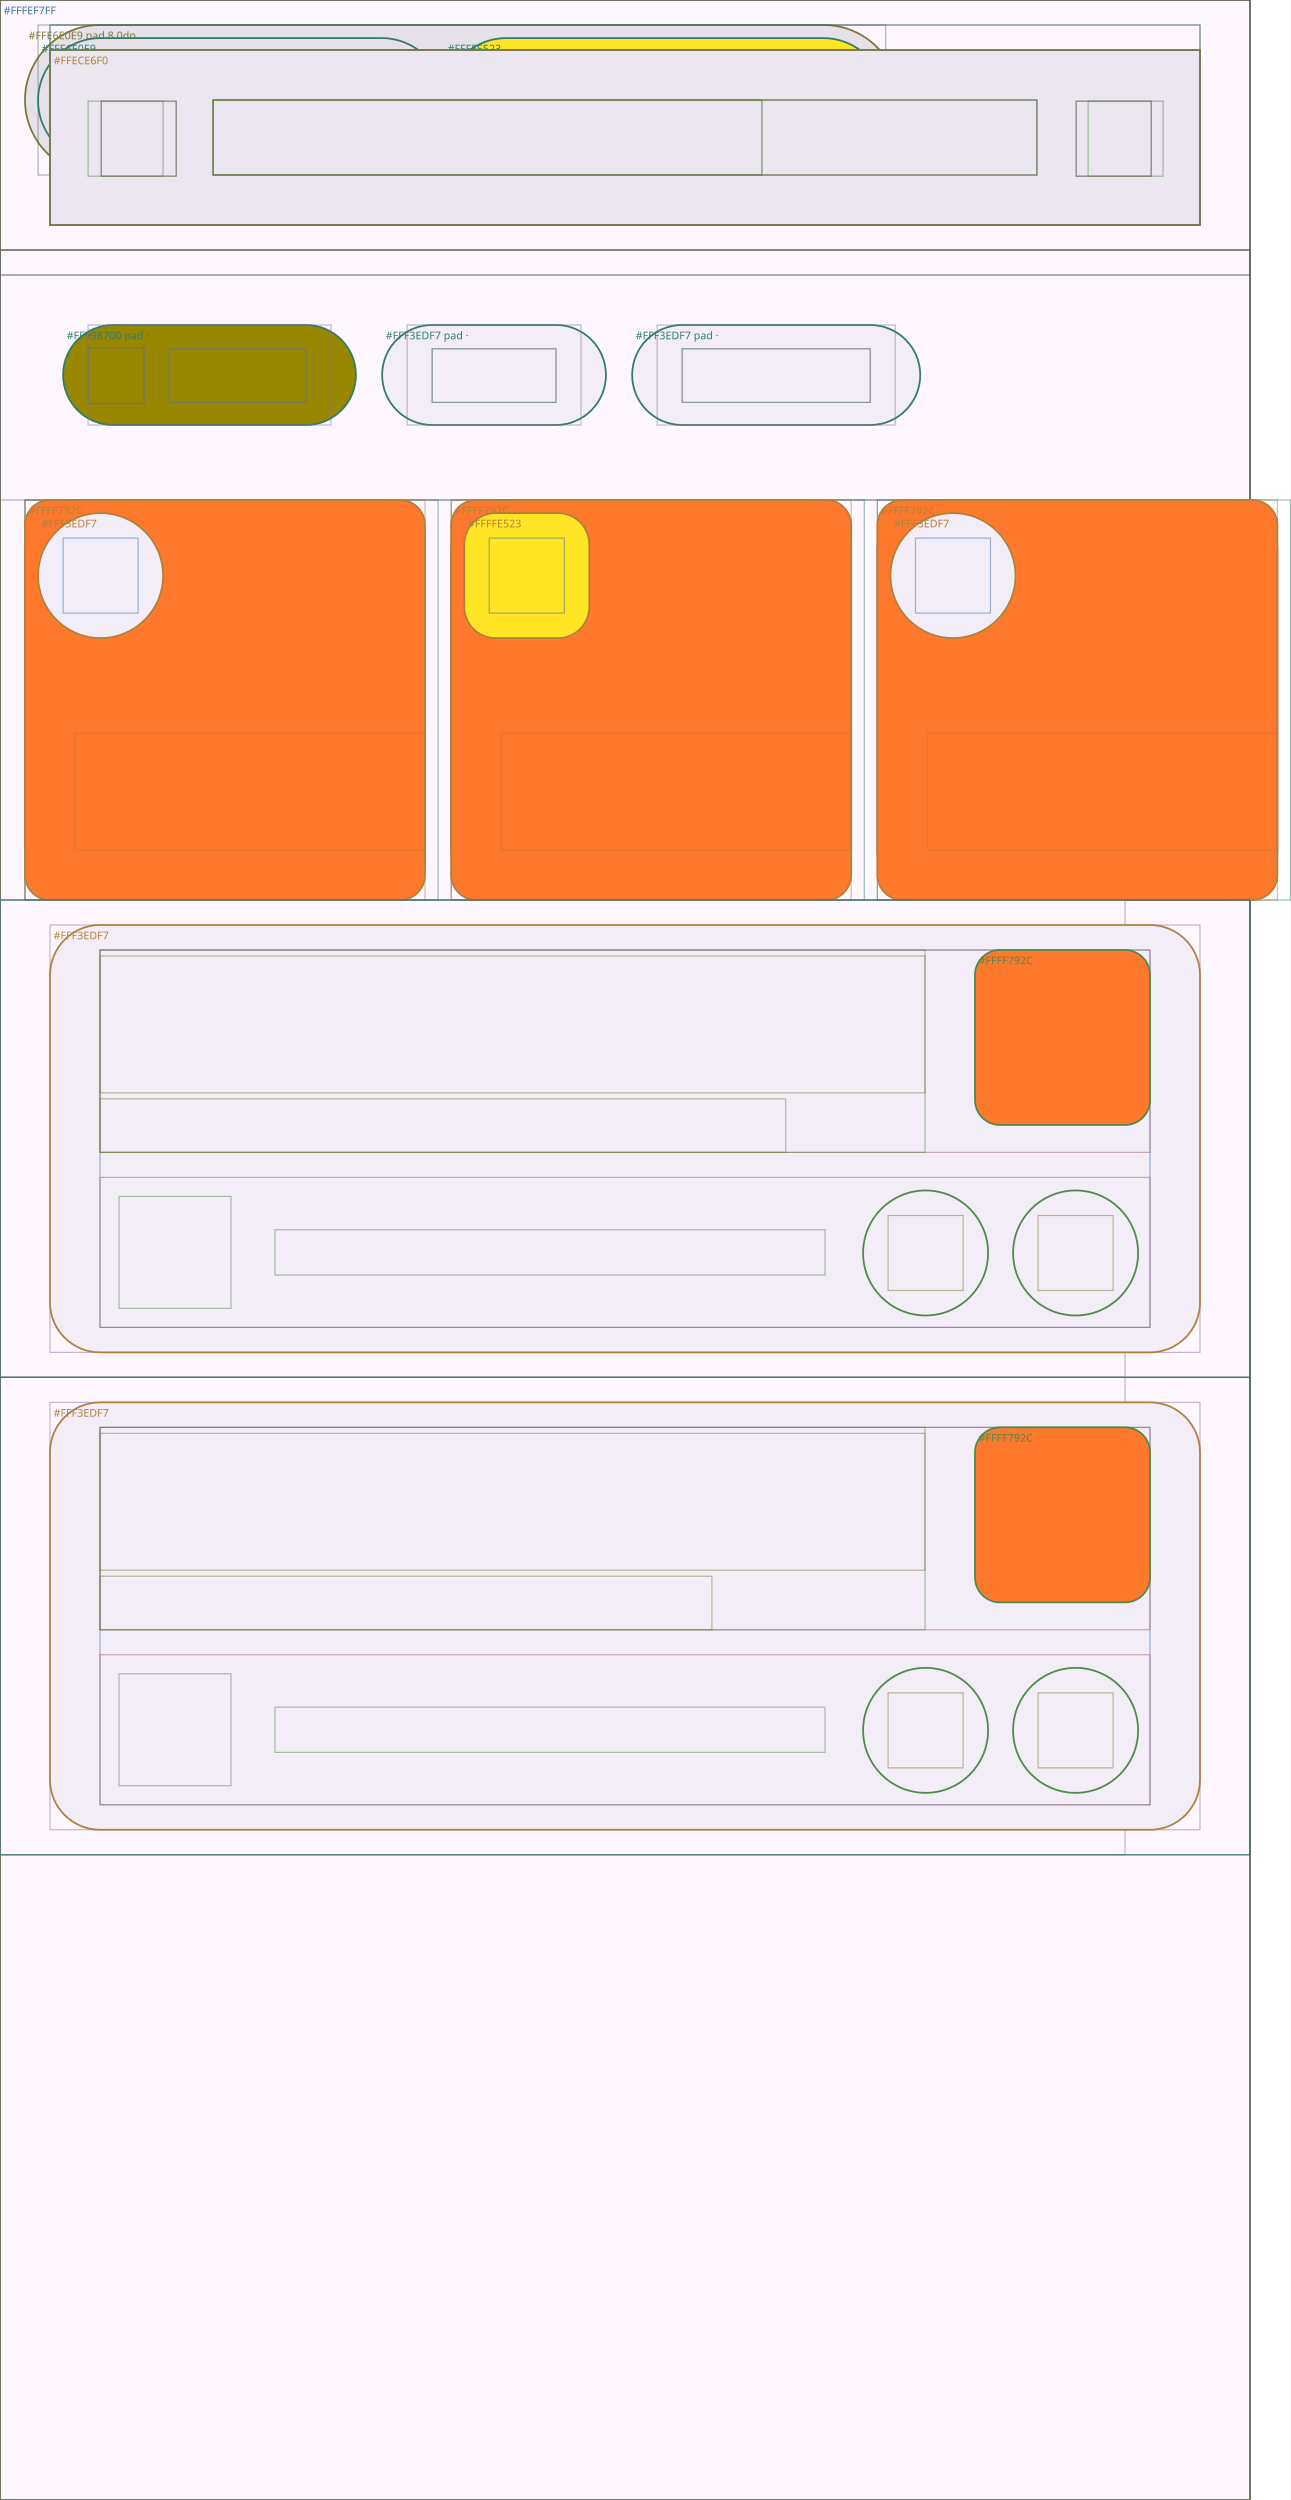
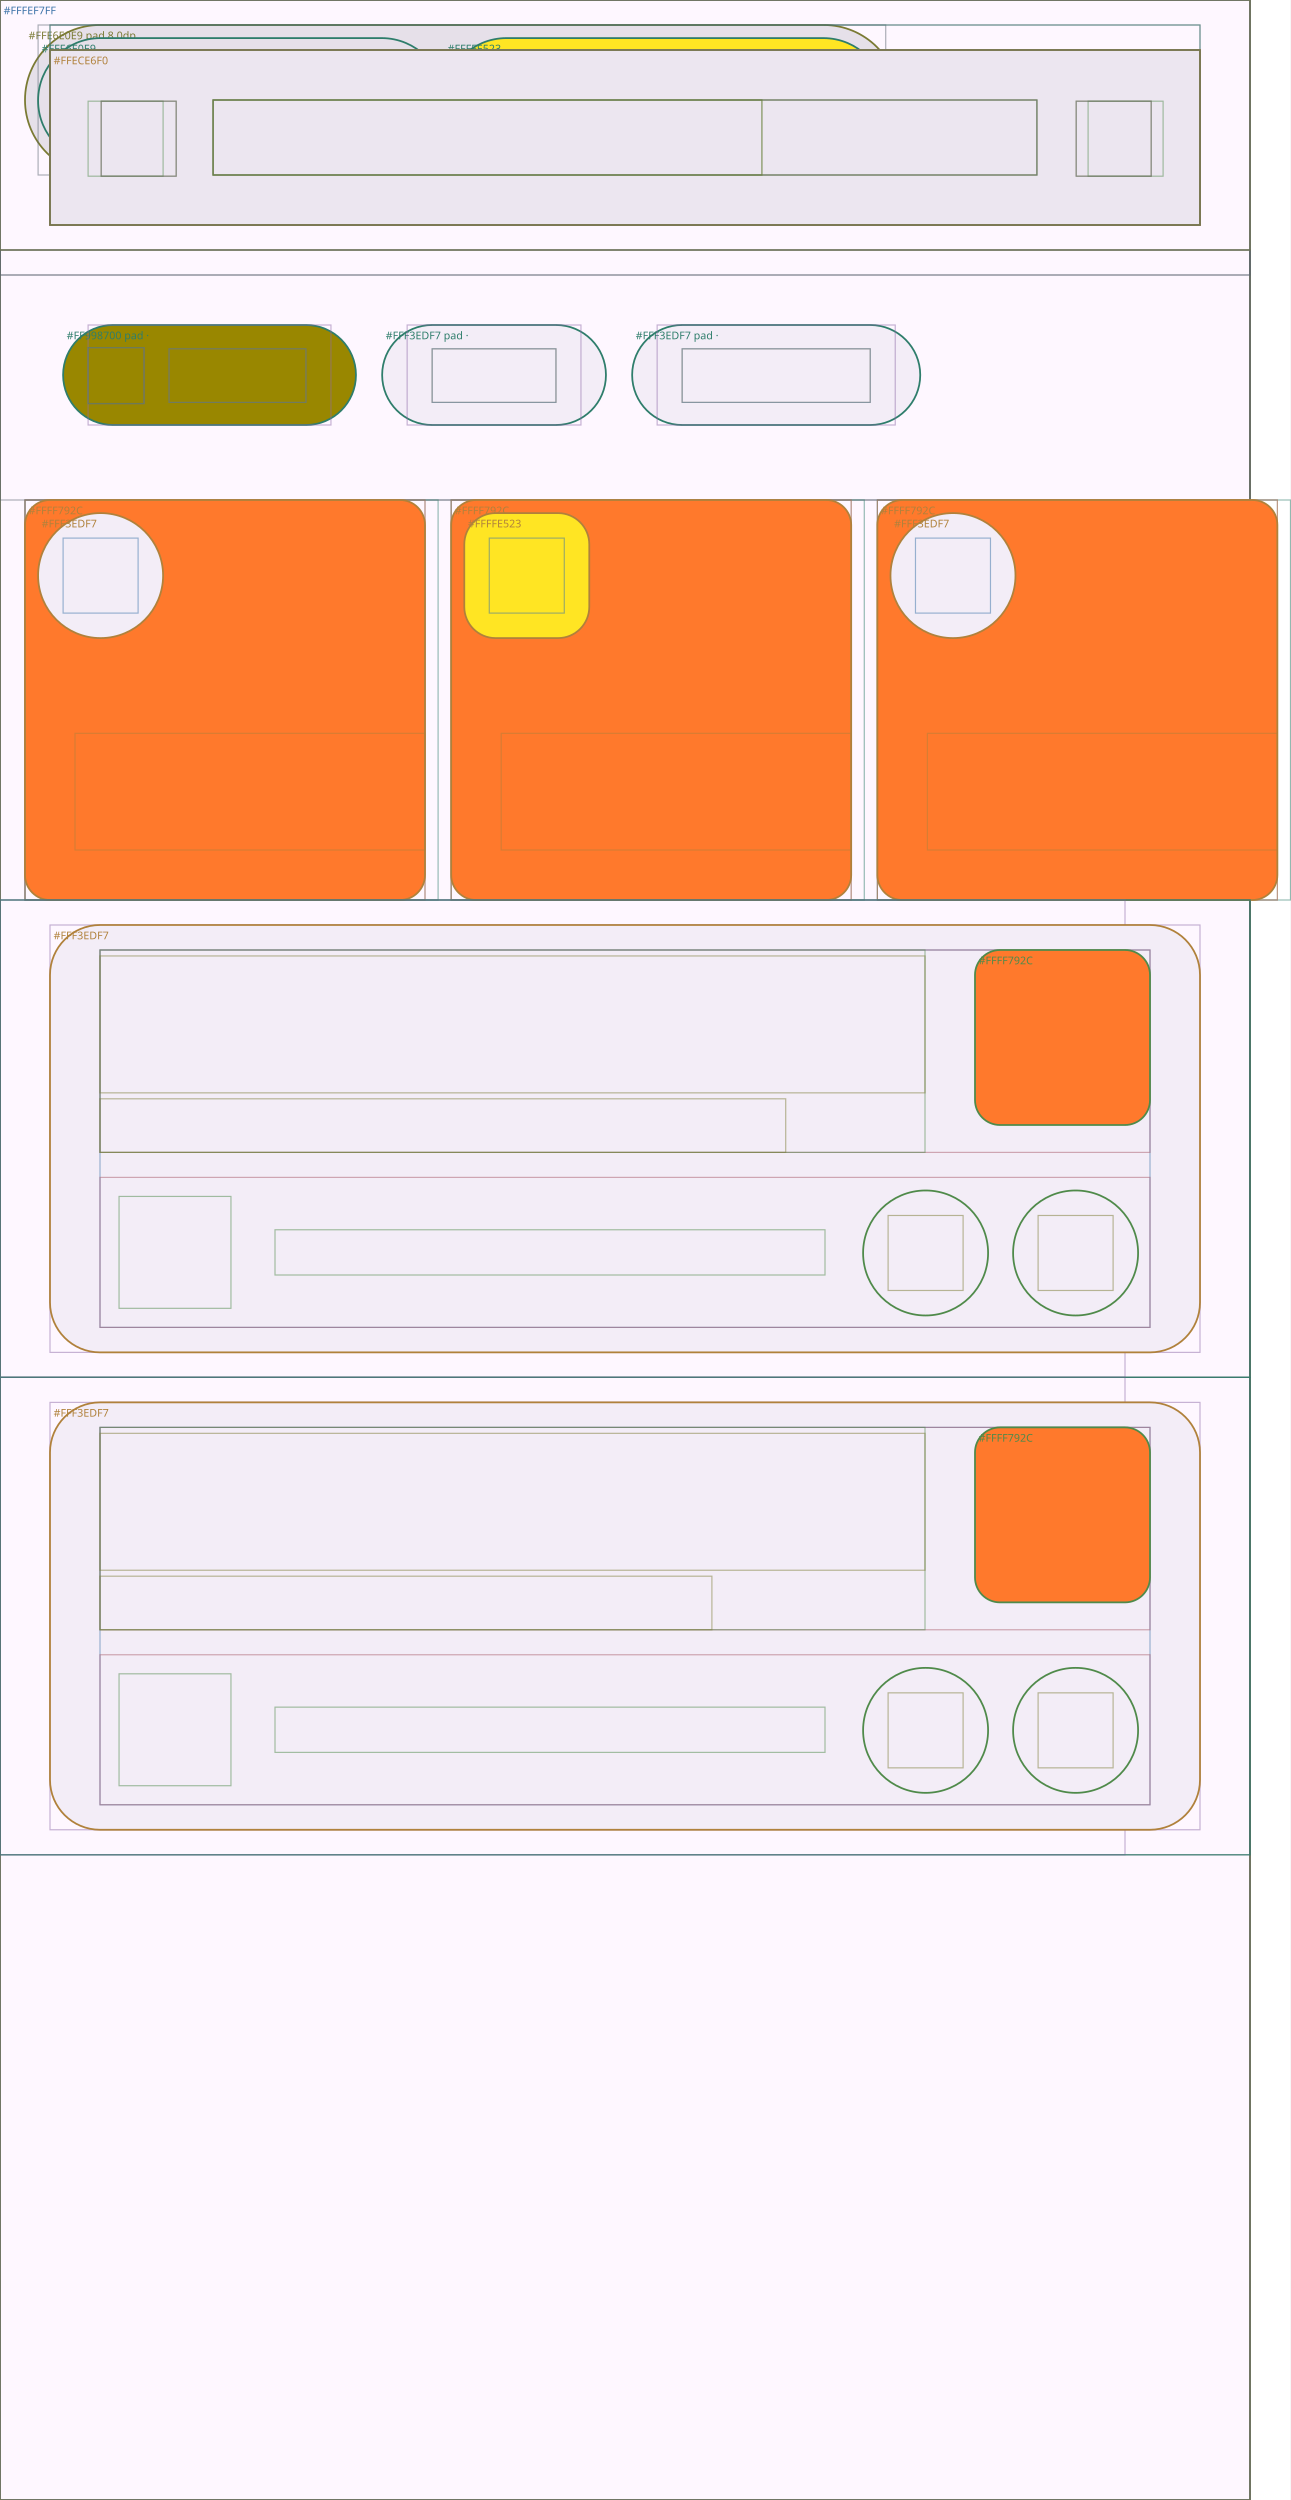
<svg xmlns="http://www.w3.org/2000/svg" viewBox="0 0 1084 2100" width="1084" height="2100" role="img" aria-label="Home/Screen layout wireframe">
  <rect width="1084" height="2100" fill="#ffffff" />
  <g>
    <rect x="0" y="0" width="1050" height="2100" fill="none" fill-opacity="0" stroke="#5B6470" stroke-width="1" stroke-opacity="0.5" />
  </g>
  <g>
    <rect x="0" y="0" width="1050" height="2100" fill="none" fill-opacity="0" stroke="#2E7D6B" stroke-width="1" stroke-opacity="0.5" />
  </g>
  <g>
    <rect x="0" y="0" width="1050" height="2100" fill="none" fill-opacity="0" stroke="#8E6BA8" stroke-width="1" stroke-opacity="0.5" />
  </g>
  <g>
    <rect x="0" y="0" width="1050" height="2100" fill="none" fill-opacity="0" stroke="#B0813B" stroke-width="1" stroke-opacity="0.5" />
  </g>
  <g>
    <rect x="0" y="0" width="1050" height="2100" fill="#FEF7FF" fill-opacity="1" stroke="#3B72A8" stroke-width="1.5" stroke-opacity="1" />
    <text x="3" y="12" font-family="system-ui, sans-serif" font-size="9" fill="#3B72A8">#FFFEF7FF</text>
  </g>
  <g>
    <rect x="0" y="0" width="1050" height="2100" fill="none" fill-opacity="0" stroke="#A85B6B" stroke-width="1" stroke-opacity="0.5" />
  </g>
  <g>
    <rect x="0" y="0" width="1050" height="2100" fill="none" fill-opacity="0" stroke="#A85B6B" stroke-width="1" stroke-opacity="0.5" />
  </g>
  <g>
    <rect x="0" y="0" width="1050" height="2100" fill="none" fill-opacity="0" stroke="#4F8A4A" stroke-width="1" stroke-opacity="0.5" />
  </g>
  <g>
    <rect x="0" y="210" width="1050" height="1890" fill="none" fill-opacity="0" stroke="#7A7A33" stroke-width="1" stroke-opacity="0.5" />
  </g>
  <g>
    <rect x="0" y="210" width="1050" height="21" fill="none" fill-opacity="0" stroke="#5B6470" stroke-width="1" stroke-opacity="0.5" />
  </g>
  <g>
    <rect x="0" y="210" width="1050" height="210" fill="none" fill-opacity="0" stroke="#5B6470" stroke-width="1" stroke-opacity="0.5" />
  </g>
  <g>
    <path d="M95,273 H257 A42,42 0 0 1 299,315 V315 A42,42 0 0 1 257,357 H95 A42,42 0 0 1 53,315 V315 A42,42 0 0 1 95,273 Z" fill="#998700" fill-opacity="1" stroke="#2E7D6B" stroke-width="1.5" stroke-opacity="1" />
    <text x="56" y="285" font-family="system-ui, sans-serif" font-size="9" fill="#2E7D6B">#FF998700  pad ·</text>
  </g>
  <g>
    <rect x="74" y="273" width="204" height="84" fill="none" fill-opacity="0" stroke="#8E6BA8" stroke-width="1" stroke-opacity="0.5" />
  </g>
  <g>
    <rect x="74" y="292" width="47" height="47" fill="none" fill-opacity="0" stroke="#B0813B" stroke-width="1" stroke-opacity="0.5" />
  </g>
  <g>
    <rect x="74" y="292" width="47" height="47" fill="none" fill-opacity="0" stroke="#3B72A8" stroke-width="1" stroke-opacity="0.5" />
  </g>
  <g>
    <rect x="74" y="292" width="47" height="47" fill="none" fill-opacity="0" stroke="#A85B6B" stroke-width="1" stroke-opacity="0.5" />
  </g>
  <g>
    <rect x="74" y="292" width="47" height="47" fill="none" fill-opacity="0" stroke="#4F8A4A" stroke-width="1" stroke-opacity="0.5" />
  </g>
  <g>
    <rect x="142" y="293" width="115" height="45" fill="none" fill-opacity="0" stroke="#B0813B" stroke-width="1" stroke-opacity="0.5" />
  </g>
  <g>
    <rect x="142" y="293" width="115" height="45" fill="none" fill-opacity="0" stroke="#3B72A8" stroke-width="1" stroke-opacity="0.5" />
  </g>
  <g>
    <path d="M363,273 H467 A42,42 0 0 1 509,315 V315 A42,42 0 0 1 467,357 H363 A42,42 0 0 1 321,315 V315 A42,42 0 0 1 363,273 Z" fill="#F3EDF7" fill-opacity="1" stroke="#2E7D6B" stroke-width="1.5" stroke-opacity="1" />
    <text x="324" y="285" font-family="system-ui, sans-serif" font-size="9" fill="#2E7D6B">#FFF3EDF7  pad ·</text>
  </g>
  <g>
    <rect x="342" y="273" width="146" height="84" fill="none" fill-opacity="0" stroke="#8E6BA8" stroke-width="1" stroke-opacity="0.5" />
  </g>
  <g>
    <rect x="363" y="293" width="104" height="45" fill="none" fill-opacity="0" stroke="#B0813B" stroke-width="1" stroke-opacity="0.5" />
  </g>
  <g>
    <rect x="363" y="293" width="104" height="45" fill="none" fill-opacity="0" stroke="#3B72A8" stroke-width="1" stroke-opacity="0.5" />
  </g>
  <g>
    <path d="M573,273 H731 A42,42 0 0 1 773,315 V315 A42,42 0 0 1 731,357 H573 A42,42 0 0 1 531,315 V315 A42,42 0 0 1 573,273 Z" fill="#F3EDF7" fill-opacity="1" stroke="#2E7D6B" stroke-width="1.5" stroke-opacity="1" />
    <text x="534" y="285" font-family="system-ui, sans-serif" font-size="9" fill="#2E7D6B">#FFF3EDF7  pad ·</text>
  </g>
  <g>
    <rect x="552" y="273" width="200" height="84" fill="none" fill-opacity="0" stroke="#8E6BA8" stroke-width="1" stroke-opacity="0.5" />
  </g>
  <g>
    <rect x="573" y="293" width="158" height="45" fill="none" fill-opacity="0" stroke="#B0813B" stroke-width="1" stroke-opacity="0.5" />
  </g>
  <g>
    <rect x="573" y="293" width="158" height="45" fill="none" fill-opacity="0" stroke="#3B72A8" stroke-width="1" stroke-opacity="0.5" />
  </g>
  <g>
    <rect x="0" y="210" width="1050" height="21" fill="none" fill-opacity="0" stroke="#5B6470" stroke-width="1" stroke-opacity="0.5" />
  </g>
  <g>
    <rect x="21" y="420" width="1029" height="336" fill="none" fill-opacity="0" stroke="#5B6470" stroke-width="1" stroke-opacity="0.5" />
  </g>
  <g>
    <rect x="737" y="420" width="347" height="336" fill="none" fill-opacity="0" stroke="#2E7D6B" stroke-width="1" stroke-opacity="0.5" />
  </g>
  <g>
-     <path d="M779,420 H1031 A42,42 0 0 1 1073,462 V714 A42,42 0 0 1 1031,756 H779 A42,42 0 0 1 737,714 V462 A42,42 0 0 1 779,420 Z" fill="none" fill-opacity="0" stroke="#8E6BA8" stroke-width="1.5" stroke-opacity="1" />
+     <rect x="737" y="420" width="336" height="336" fill="none" fill-opacity="0" stroke="#8E6BA8" stroke-width="1" stroke-opacity="0.5" />
  </g>
  <g>
    <path d="M758,420 H1052 A21,21 0 0 1 1073,441 V735 A21,21 0 0 1 1052,756 H758 A21,21 0 0 1 737,735 V441 A21,21 0 0 1 758,420 Z" fill="#FF792C" fill-opacity="1" stroke="#B0813B" stroke-width="1.5" stroke-opacity="1" />
    <text x="740" y="432" font-family="system-ui, sans-serif" font-size="9" fill="#B0813B">#FFFF792C</text>
  </g>
  <g>
    <path d="M800.5,431 H800.5 A52.5,52.5 0 0 1 853,483.5 V483.5 A52.5,52.5 0 0 1 800.5,536 H800.5 A52.5,52.5 0 0 1 748,483.5 V483.5 A52.5,52.5 0 0 1 800.5,431 Z" fill="#F3EDF7" fill-opacity="1" stroke="#B0813B" stroke-width="1.5" stroke-opacity="1" />
    <text x="751" y="443" font-family="system-ui, sans-serif" font-size="9" fill="#B0813B">#FFF3EDF7</text>
  </g>
  <g>
    <rect x="769" y="452" width="63" height="63" fill="none" fill-opacity="0" stroke="#3B72A8" stroke-width="1" stroke-opacity="0.5" />
  </g>
  <g>
    <rect x="737" y="420" width="336" height="336" fill="none" fill-opacity="0" stroke="#B0813B" stroke-width="1" stroke-opacity="0.5" />
  </g>
  <g>
    <rect x="779" y="616" width="294" height="98" fill="none" fill-opacity="0" stroke="#B0813B" stroke-width="1" stroke-opacity="0.5" />
  </g>
  <g>
    <rect x="21" y="420" width="347" height="336" fill="none" fill-opacity="0" stroke="#2E7D6B" stroke-width="1" stroke-opacity="0.5" />
  </g>
  <g>
-     <path d="M63,420 H315 A42,42 0 0 1 357,462 V714 A42,42 0 0 1 315,756 H63 A42,42 0 0 1 21,714 V462 A42,42 0 0 1 63,420 Z" fill="none" fill-opacity="0" stroke="#8E6BA8" stroke-width="1.5" stroke-opacity="1" />
+     <rect x="21" y="420" width="336" height="336" fill="none" fill-opacity="0" stroke="#8E6BA8" stroke-width="1" stroke-opacity="0.5" />
  </g>
  <g>
    <path d="M42,420 H336 A21,21 0 0 1 357,441 V735 A21,21 0 0 1 336,756 H42 A21,21 0 0 1 21,735 V441 A21,21 0 0 1 42,420 Z" fill="#FF792C" fill-opacity="1" stroke="#B0813B" stroke-width="1.5" stroke-opacity="1" />
    <text x="24" y="432" font-family="system-ui, sans-serif" font-size="9" fill="#B0813B">#FFFF792C</text>
  </g>
  <g>
    <path d="M84.5,431 H84.5 A52.5,52.5 0 0 1 137,483.5 V483.5 A52.5,52.5 0 0 1 84.5,536 H84.5 A52.5,52.5 0 0 1 32,483.5 V483.5 A52.5,52.5 0 0 1 84.5,431 Z" fill="#F3EDF7" fill-opacity="1" stroke="#B0813B" stroke-width="1.5" stroke-opacity="1" />
    <text x="35" y="443" font-family="system-ui, sans-serif" font-size="9" fill="#B0813B">#FFF3EDF7</text>
  </g>
  <g>
    <rect x="53" y="452" width="63" height="63" fill="none" fill-opacity="0" stroke="#3B72A8" stroke-width="1" stroke-opacity="0.5" />
  </g>
  <g>
    <rect x="21" y="420" width="336" height="336" fill="none" fill-opacity="0" stroke="#B0813B" stroke-width="1" stroke-opacity="0.5" />
  </g>
  <g>
    <rect x="63" y="616" width="294" height="98" fill="none" fill-opacity="0" stroke="#B0813B" stroke-width="1" stroke-opacity="0.5" />
  </g>
  <g>
    <rect x="379" y="420" width="347" height="336" fill="none" fill-opacity="0" stroke="#2E7D6B" stroke-width="1" stroke-opacity="0.5" />
  </g>
  <g>
-     <path d="M421,420 H673 A42,42 0 0 1 715,462 V714 A42,42 0 0 1 673,756 H421 A42,42 0 0 1 379,714 V462 A42,42 0 0 1 421,420 Z" fill="none" fill-opacity="0" stroke="#8E6BA8" stroke-width="1.5" stroke-opacity="1" />
+     <rect x="379" y="420" width="336" height="336" fill="none" fill-opacity="0" stroke="#8E6BA8" stroke-width="1" stroke-opacity="0.5" />
  </g>
  <g>
    <path d="M400,420 H694 A21,21 0 0 1 715,441 V735 A21,21 0 0 1 694,756 H400 A21,21 0 0 1 379,735 V441 A21,21 0 0 1 400,420 Z" fill="#FF792C" fill-opacity="1" stroke="#B0813B" stroke-width="1.5" stroke-opacity="1" />
    <text x="382" y="432" font-family="system-ui, sans-serif" font-size="9" fill="#B0813B">#FFFF792C</text>
  </g>
  <g>
    <path d="M416.25,431 H468.75 A26.25,26.25 0 0 1 495,457.25 V509.75 A26.25,26.25 0 0 1 468.75,536 H416.25 A26.25,26.25 0 0 1 390,509.75 V457.25 A26.25,26.25 0 0 1 416.25,431 Z" fill="#FFE523" fill-opacity="1" stroke="#B0813B" stroke-width="1.5" stroke-opacity="1" />
    <text x="393" y="443" font-family="system-ui, sans-serif" font-size="9" fill="#B0813B">#FFFFE523</text>
  </g>
  <g>
    <rect x="411" y="452" width="63" height="63" fill="none" fill-opacity="0" stroke="#3B72A8" stroke-width="1" stroke-opacity="0.5" />
  </g>
  <g>
    <rect x="379" y="420" width="336" height="336" fill="none" fill-opacity="0" stroke="#B0813B" stroke-width="1" stroke-opacity="0.5" />
  </g>
  <g>
    <rect x="421" y="616" width="294" height="98" fill="none" fill-opacity="0" stroke="#B0813B" stroke-width="1" stroke-opacity="0.5" />
  </g>
  <g>
    <rect x="0" y="756" width="1050" height="401" fill="none" fill-opacity="0" stroke="#5B6470" stroke-width="1" stroke-opacity="0.5" />
  </g>
  <g>
    <rect x="0" y="756" width="1050" height="401" fill="none" fill-opacity="0" stroke="#2E7D6B" stroke-width="1" stroke-opacity="0.5" />
  </g>
  <g>
    <rect x="0" y="756" width="945" height="401" fill="none" fill-opacity="0" stroke="#8E6BA8" stroke-width="1" stroke-opacity="0.5" />
  </g>
  <g>
    <rect x="882" y="925" width="63" height="63" fill="none" fill-opacity="0" stroke="#B0813B" stroke-width="1" stroke-opacity="0.5" />
  </g>
  <g>
    <rect x="0" y="756" width="1050" height="401" fill="none" fill-opacity="0" stroke="#2E7D6B" stroke-width="1" stroke-opacity="0.5" />
  </g>
  <g>
    <rect x="42" y="777" width="966" height="359" fill="none" fill-opacity="0" stroke="#8E6BA8" stroke-width="1" stroke-opacity="0.5" />
  </g>
  <g>
    <path d="M84,777 H966 A42,42 0 0 1 1008,819 V1094 A42,42 0 0 1 966,1136 H84 A42,42 0 0 1 42,1094 V819 A42,42 0 0 1 84,777 Z" fill="#F3EDF7" fill-opacity="1" stroke="#B0813B" stroke-width="1.5" stroke-opacity="1" />
    <text x="45" y="789" font-family="system-ui, sans-serif" font-size="9" fill="#B0813B">#FFF3EDF7</text>
  </g>
  <g>
    <rect x="84" y="798" width="882" height="317" fill="none" fill-opacity="0" stroke="#3B72A8" stroke-width="1" stroke-opacity="0.5" />
  </g>
  <g>
    <rect x="84" y="798" width="882" height="170" fill="none" fill-opacity="0" stroke="#A85B6B" stroke-width="1" stroke-opacity="0.5" />
  </g>
  <g>
    <rect x="84" y="798" width="693" height="170" fill="none" fill-opacity="0" stroke="#4F8A4A" stroke-width="1" stroke-opacity="0.5" />
  </g>
  <g>
    <rect x="84" y="803" width="693" height="115" fill="none" fill-opacity="0" stroke="#7A7A33" stroke-width="1" stroke-opacity="0.5" />
  </g>
  <g>
    <rect x="84" y="923" width="576" height="45" fill="none" fill-opacity="0" stroke="#7A7A33" stroke-width="1" stroke-opacity="0.5" />
  </g>
  <g>
    <path d="M840,798 H945 A21,21 0 0 1 966,819 V924 A21,21 0 0 1 945,945 H840 A21,21 0 0 1 819,924 V819 A21,21 0 0 1 840,798 Z" fill="#FF792C" fill-opacity="1" stroke="#4F8A4A" stroke-width="1.5" stroke-opacity="1" />
    <text x="822" y="810" font-family="system-ui, sans-serif" font-size="9" fill="#4F8A4A">#FFFF792C</text>
  </g>
  <g>
    <rect x="84" y="989" width="882" height="126" fill="none" fill-opacity="0" stroke="#A85B6B" stroke-width="1" stroke-opacity="0.5" />
  </g>
  <g>
    <rect x="100" y="1005" width="94" height="94" fill="none" fill-opacity="0" stroke="#4F8A4A" stroke-width="1" stroke-opacity="0.5" />
  </g>
  <g>
    <rect x="231" y="1033" width="462" height="38" fill="none" fill-opacity="0" stroke="#4F8A4A" stroke-width="1" stroke-opacity="0.5" />
  </g>
  <g>
    <path d="M777.5,1000 H777.5 A52.5,52.5 0 0 1 830,1052.5 V1052.5 A52.5,52.5 0 0 1 777.5,1105 H777.5 A52.5,52.5 0 0 1 725,1052.5 V1052.5 A52.5,52.5 0 0 1 777.5,1000 Z" fill="none" fill-opacity="0" stroke="#4F8A4A" stroke-width="1.5" stroke-opacity="1" />
  </g>
  <g>
    <rect x="746" y="1021" width="63" height="63" fill="none" fill-opacity="0" stroke="#7A7A33" stroke-width="1" stroke-opacity="0.5" />
  </g>
  <g>
    <path d="M903.5,1000 H903.5 A52.5,52.5 0 0 1 956,1052.5 V1052.5 A52.5,52.5 0 0 1 903.5,1105 H903.5 A52.5,52.5 0 0 1 851,1052.5 V1052.5 A52.5,52.5 0 0 1 903.5,1000 Z" fill="none" fill-opacity="0" stroke="#4F8A4A" stroke-width="1.5" stroke-opacity="1" />
  </g>
  <g>
    <rect x="872" y="1021" width="63" height="63" fill="none" fill-opacity="0" stroke="#7A7A33" stroke-width="1" stroke-opacity="0.5" />
  </g>
  <g>
    <rect x="0" y="1157" width="1050" height="401" fill="none" fill-opacity="0" stroke="#5B6470" stroke-width="1" stroke-opacity="0.5" />
  </g>
  <g>
    <rect x="0" y="1157" width="1050" height="401" fill="none" fill-opacity="0" stroke="#2E7D6B" stroke-width="1" stroke-opacity="0.5" />
  </g>
  <g>
    <rect x="0" y="1157" width="945" height="401" fill="none" fill-opacity="0" stroke="#8E6BA8" stroke-width="1" stroke-opacity="0.5" />
  </g>
  <g>
    <rect x="882" y="1326" width="63" height="63" fill="none" fill-opacity="0" stroke="#B0813B" stroke-width="1" stroke-opacity="0.5" />
  </g>
  <g>
    <rect x="0" y="1157" width="1050" height="401" fill="none" fill-opacity="0" stroke="#2E7D6B" stroke-width="1" stroke-opacity="0.5" />
  </g>
  <g>
    <rect x="42" y="1178" width="966" height="359" fill="none" fill-opacity="0" stroke="#8E6BA8" stroke-width="1" stroke-opacity="0.5" />
  </g>
  <g>
    <path d="M84,1178 H966 A42,42 0 0 1 1008,1220 V1495 A42,42 0 0 1 966,1537 H84 A42,42 0 0 1 42,1495 V1220 A42,42 0 0 1 84,1178 Z" fill="#F3EDF7" fill-opacity="1" stroke="#B0813B" stroke-width="1.5" stroke-opacity="1" />
    <text x="45" y="1190" font-family="system-ui, sans-serif" font-size="9" fill="#B0813B">#FFF3EDF7</text>
  </g>
  <g>
    <rect x="84" y="1199" width="882" height="317" fill="none" fill-opacity="0" stroke="#3B72A8" stroke-width="1" stroke-opacity="0.5" />
  </g>
  <g>
    <rect x="84" y="1199" width="882" height="170" fill="none" fill-opacity="0" stroke="#A85B6B" stroke-width="1" stroke-opacity="0.5" />
  </g>
  <g>
    <rect x="84" y="1199" width="693" height="170" fill="none" fill-opacity="0" stroke="#4F8A4A" stroke-width="1" stroke-opacity="0.5" />
  </g>
  <g>
    <rect x="84" y="1204" width="693" height="115" fill="none" fill-opacity="0" stroke="#7A7A33" stroke-width="1" stroke-opacity="0.5" />
  </g>
  <g>
    <rect x="84" y="1324" width="514" height="45" fill="none" fill-opacity="0" stroke="#7A7A33" stroke-width="1" stroke-opacity="0.5" />
  </g>
  <g>
    <path d="M840,1199 H945 A21,21 0 0 1 966,1220 V1325 A21,21 0 0 1 945,1346 H840 A21,21 0 0 1 819,1325 V1220 A21,21 0 0 1 840,1199 Z" fill="#FF792C" fill-opacity="1" stroke="#4F8A4A" stroke-width="1.5" stroke-opacity="1" />
    <text x="822" y="1211" font-family="system-ui, sans-serif" font-size="9" fill="#4F8A4A">#FFFF792C</text>
  </g>
  <g>
    <rect x="84" y="1390" width="882" height="126" fill="none" fill-opacity="0" stroke="#A85B6B" stroke-width="1" stroke-opacity="0.5" />
  </g>
  <g>
    <rect x="100" y="1406" width="94" height="94" fill="none" fill-opacity="0" stroke="#4F8A4A" stroke-width="1" stroke-opacity="0.5" />
  </g>
  <g>
    <rect x="231" y="1434" width="462" height="38" fill="none" fill-opacity="0" stroke="#4F8A4A" stroke-width="1" stroke-opacity="0.5" />
  </g>
  <g>
    <path d="M777.5,1401 H777.5 A52.5,52.5 0 0 1 830,1453.5 V1453.5 A52.5,52.5 0 0 1 777.5,1506 H777.5 A52.5,52.5 0 0 1 725,1453.5 V1453.5 A52.5,52.5 0 0 1 777.5,1401 Z" fill="none" fill-opacity="0" stroke="#4F8A4A" stroke-width="1.5" stroke-opacity="1" />
  </g>
  <g>
    <rect x="746" y="1422" width="63" height="63" fill="none" fill-opacity="0" stroke="#7A7A33" stroke-width="1" stroke-opacity="0.5" />
  </g>
  <g>
    <path d="M903.5,1401 H903.5 A52.5,52.5 0 0 1 956,1453.5 V1453.5 A52.5,52.5 0 0 1 903.5,1506 H903.5 A52.5,52.5 0 0 1 851,1453.5 V1453.5 A52.5,52.5 0 0 1 903.5,1401 Z" fill="none" fill-opacity="0" stroke="#4F8A4A" stroke-width="1.5" stroke-opacity="1" />
  </g>
  <g>
    <rect x="872" y="1422" width="63" height="63" fill="none" fill-opacity="0" stroke="#7A7A33" stroke-width="1" stroke-opacity="0.5" />
  </g>
  <g>
    <path d="M84,21 H692 A63,63 0 0 1 755,84 V84 A63,63 0 0 1 692,147 H84 A63,63 0 0 1 21,84 V84 A63,63 0 0 1 84,21 Z" fill="#E6E0E9" fill-opacity="1" stroke="#7A7A33" stroke-width="1.5" stroke-opacity="1" />
    <text x="24" y="33" font-family="system-ui, sans-serif" font-size="9" fill="#7A7A33">#FFE6E0E9  pad 8.0dp</text>
  </g>
  <g>
    <rect x="32" y="21" width="712" height="126" fill="none" fill-opacity="0" stroke="#5B6470" stroke-width="1" stroke-opacity="0.5" />
  </g>
  <g>
    <path d="M84.5,32 H320.5 A52.5,52.5 0 0 1 373,84.5 V84.5 A52.5,52.5 0 0 1 320.5,137 H84.5 A52.5,52.5 0 0 1 32,84.5 V84.5 A52.5,52.5 0 0 1 84.5,32 Z" fill="#E6E0E9" fill-opacity="1" stroke="#2E7D6B" stroke-width="1.5" stroke-opacity="1" />
    <text x="35" y="44" font-family="system-ui, sans-serif" font-size="9" fill="#2E7D6B">#FFE6E0E9</text>
  </g>
  <g>
    <rect x="95" y="53" width="215" height="63" fill="none" fill-opacity="0" stroke="#8E6BA8" stroke-width="1" stroke-opacity="0.5" />
  </g>
  <g>
    <rect x="95" y="53" width="215" height="63" fill="none" fill-opacity="0" stroke="#B0813B" stroke-width="1" stroke-opacity="0.5" />
  </g>
  <g>
    <rect x="95" y="53" width="63" height="63" fill="none" fill-opacity="0" stroke="#3B72A8" stroke-width="1" stroke-opacity="0.5" />
  </g>
  <g>
    <rect x="179" y="53" width="131" height="53" fill="none" fill-opacity="0" stroke="#3B72A8" stroke-width="1" stroke-opacity="0.5" />
  </g>
  <g>
    <path d="M425.5,32 H691.5 A52.5,52.5 0 0 1 744,84.5 V84.5 A52.5,52.5 0 0 1 691.5,137 H425.5 A52.5,52.5 0 0 1 373,84.5 V84.5 A52.5,52.5 0 0 1 425.5,32 Z" fill="#FFE523" fill-opacity="1" stroke="#2E7D6B" stroke-width="1.5" stroke-opacity="1" />
    <text x="376" y="44" font-family="system-ui, sans-serif" font-size="9" fill="#2E7D6B">#FFFFE523</text>
  </g>
  <g>
    <rect x="436" y="53" width="245" height="63" fill="none" fill-opacity="0" stroke="#8E6BA8" stroke-width="1" stroke-opacity="0.5" />
  </g>
  <g>
    <rect x="436" y="53" width="245" height="63" fill="none" fill-opacity="0" stroke="#B0813B" stroke-width="1" stroke-opacity="0.5" />
  </g>
  <g>
    <rect x="436" y="53" width="63" height="63" fill="none" fill-opacity="0" stroke="#3B72A8" stroke-width="1" stroke-opacity="0.5" />
  </g>
  <g>
    <rect x="520" y="53" width="161" height="53" fill="none" fill-opacity="0" stroke="#3B72A8" stroke-width="1" stroke-opacity="0.5" />
  </g>
  <g>
    <rect x="0" y="0" width="1050" height="210" fill="none" fill-opacity="0" stroke="#7A7A33" stroke-width="1" stroke-opacity="0.5" />
  </g>
  <g>
    <rect x="42" y="21" width="966" height="168" fill="none" fill-opacity="0" stroke="#5B6470" stroke-width="1" stroke-opacity="0.5" />
  </g>
  <g>
    <rect x="42" y="21" width="966" height="168" fill="none" fill-opacity="0" stroke="#2E7D6B" stroke-width="1" stroke-opacity="0.5" />
  </g>
  <g>
    <rect x="42" y="42" width="966" height="147" fill="none" fill-opacity="0" stroke="#8E6BA8" stroke-width="1" stroke-opacity="0.5" />
  </g>
  <g>
    <rect x="42" y="42" width="966" height="147" fill="#ECE6F0" fill-opacity="1" stroke="#B0813B" stroke-width="1.5" stroke-opacity="1" />
    <text x="45" y="54" font-family="system-ui, sans-serif" font-size="9" fill="#B0813B">#FFECE6F0</text>
  </g>
  <g>
    <rect x="42" y="42" width="966" height="147" fill="none" fill-opacity="0" stroke="#8E6BA8" stroke-width="1" stroke-opacity="0.5" />
  </g>
  <g>
    <rect x="42" y="42" width="966" height="147" fill="none" fill-opacity="0" stroke="#B0813B" stroke-width="1" stroke-opacity="0.5" />
  </g>
  <g>
    <rect x="42" y="42" width="966" height="147" fill="none" fill-opacity="0" stroke="#3B72A8" stroke-width="1" stroke-opacity="0.5" />
  </g>
  <g>
    <rect x="42" y="42" width="966" height="147" fill="none" fill-opacity="0" stroke="#A85B6B" stroke-width="1" stroke-opacity="0.5" />
  </g>
  <g>
    <rect x="42" y="42" width="966" height="147" fill="none" fill-opacity="0" stroke="#4F8A4A" stroke-width="1" stroke-opacity="0.5" />
  </g>
  <g>
    <rect x="42" y="42" width="966" height="147" fill="none" fill-opacity="0" stroke="#7A7A33" stroke-width="1" stroke-opacity="0.5" />
  </g>
  <g>
    <rect x="74" y="85" width="63" height="63" fill="none" fill-opacity="0" stroke="#4F8A4A" stroke-width="1" stroke-opacity="0.5" />
  </g>
  <g>
    <rect x="85" y="85" width="63" height="63" fill="none" fill-opacity="0" stroke="#7A7A33" stroke-width="1" stroke-opacity="0.5" />
  </g>
  <g>
    <rect x="85" y="85" width="63" height="63" fill="none" fill-opacity="0" stroke="#5B6470" stroke-width="1" stroke-opacity="0.5" />
  </g>
  <g>
    <rect x="179" y="84" width="692" height="63" fill="none" fill-opacity="0" stroke="#4F8A4A" stroke-width="1" stroke-opacity="0.5" />
  </g>
  <g>
    <rect x="179" y="84" width="692" height="63" fill="none" fill-opacity="0" stroke="#7A7A33" stroke-width="1" stroke-opacity="0.5" />
  </g>
  <g>
    <rect x="179" y="84" width="692" height="63" fill="none" fill-opacity="0" stroke="#5B6470" stroke-width="1" stroke-opacity="0.5" />
  </g>
  <g>
    <rect x="179" y="84" width="461" height="63" fill="none" fill-opacity="0" stroke="#4F8A4A" stroke-width="1" stroke-opacity="0.5" />
  </g>
  <g>
    <rect x="179" y="84" width="461" height="63" fill="none" fill-opacity="0" stroke="#7A7A33" stroke-width="1" stroke-opacity="0.5" />
  </g>
  <g>
    <rect x="914" y="85" width="63" height="63" fill="none" fill-opacity="0" stroke="#4F8A4A" stroke-width="1" stroke-opacity="0.5" />
  </g>
  <g>
    <rect x="904" y="85" width="63" height="63" fill="none" fill-opacity="0" stroke="#7A7A33" stroke-width="1" stroke-opacity="0.5" />
  </g>
  <g>
    <rect x="904" y="85" width="63" height="63" fill="none" fill-opacity="0" stroke="#5B6470" stroke-width="1" stroke-opacity="0.5" />
  </g>
</svg>
